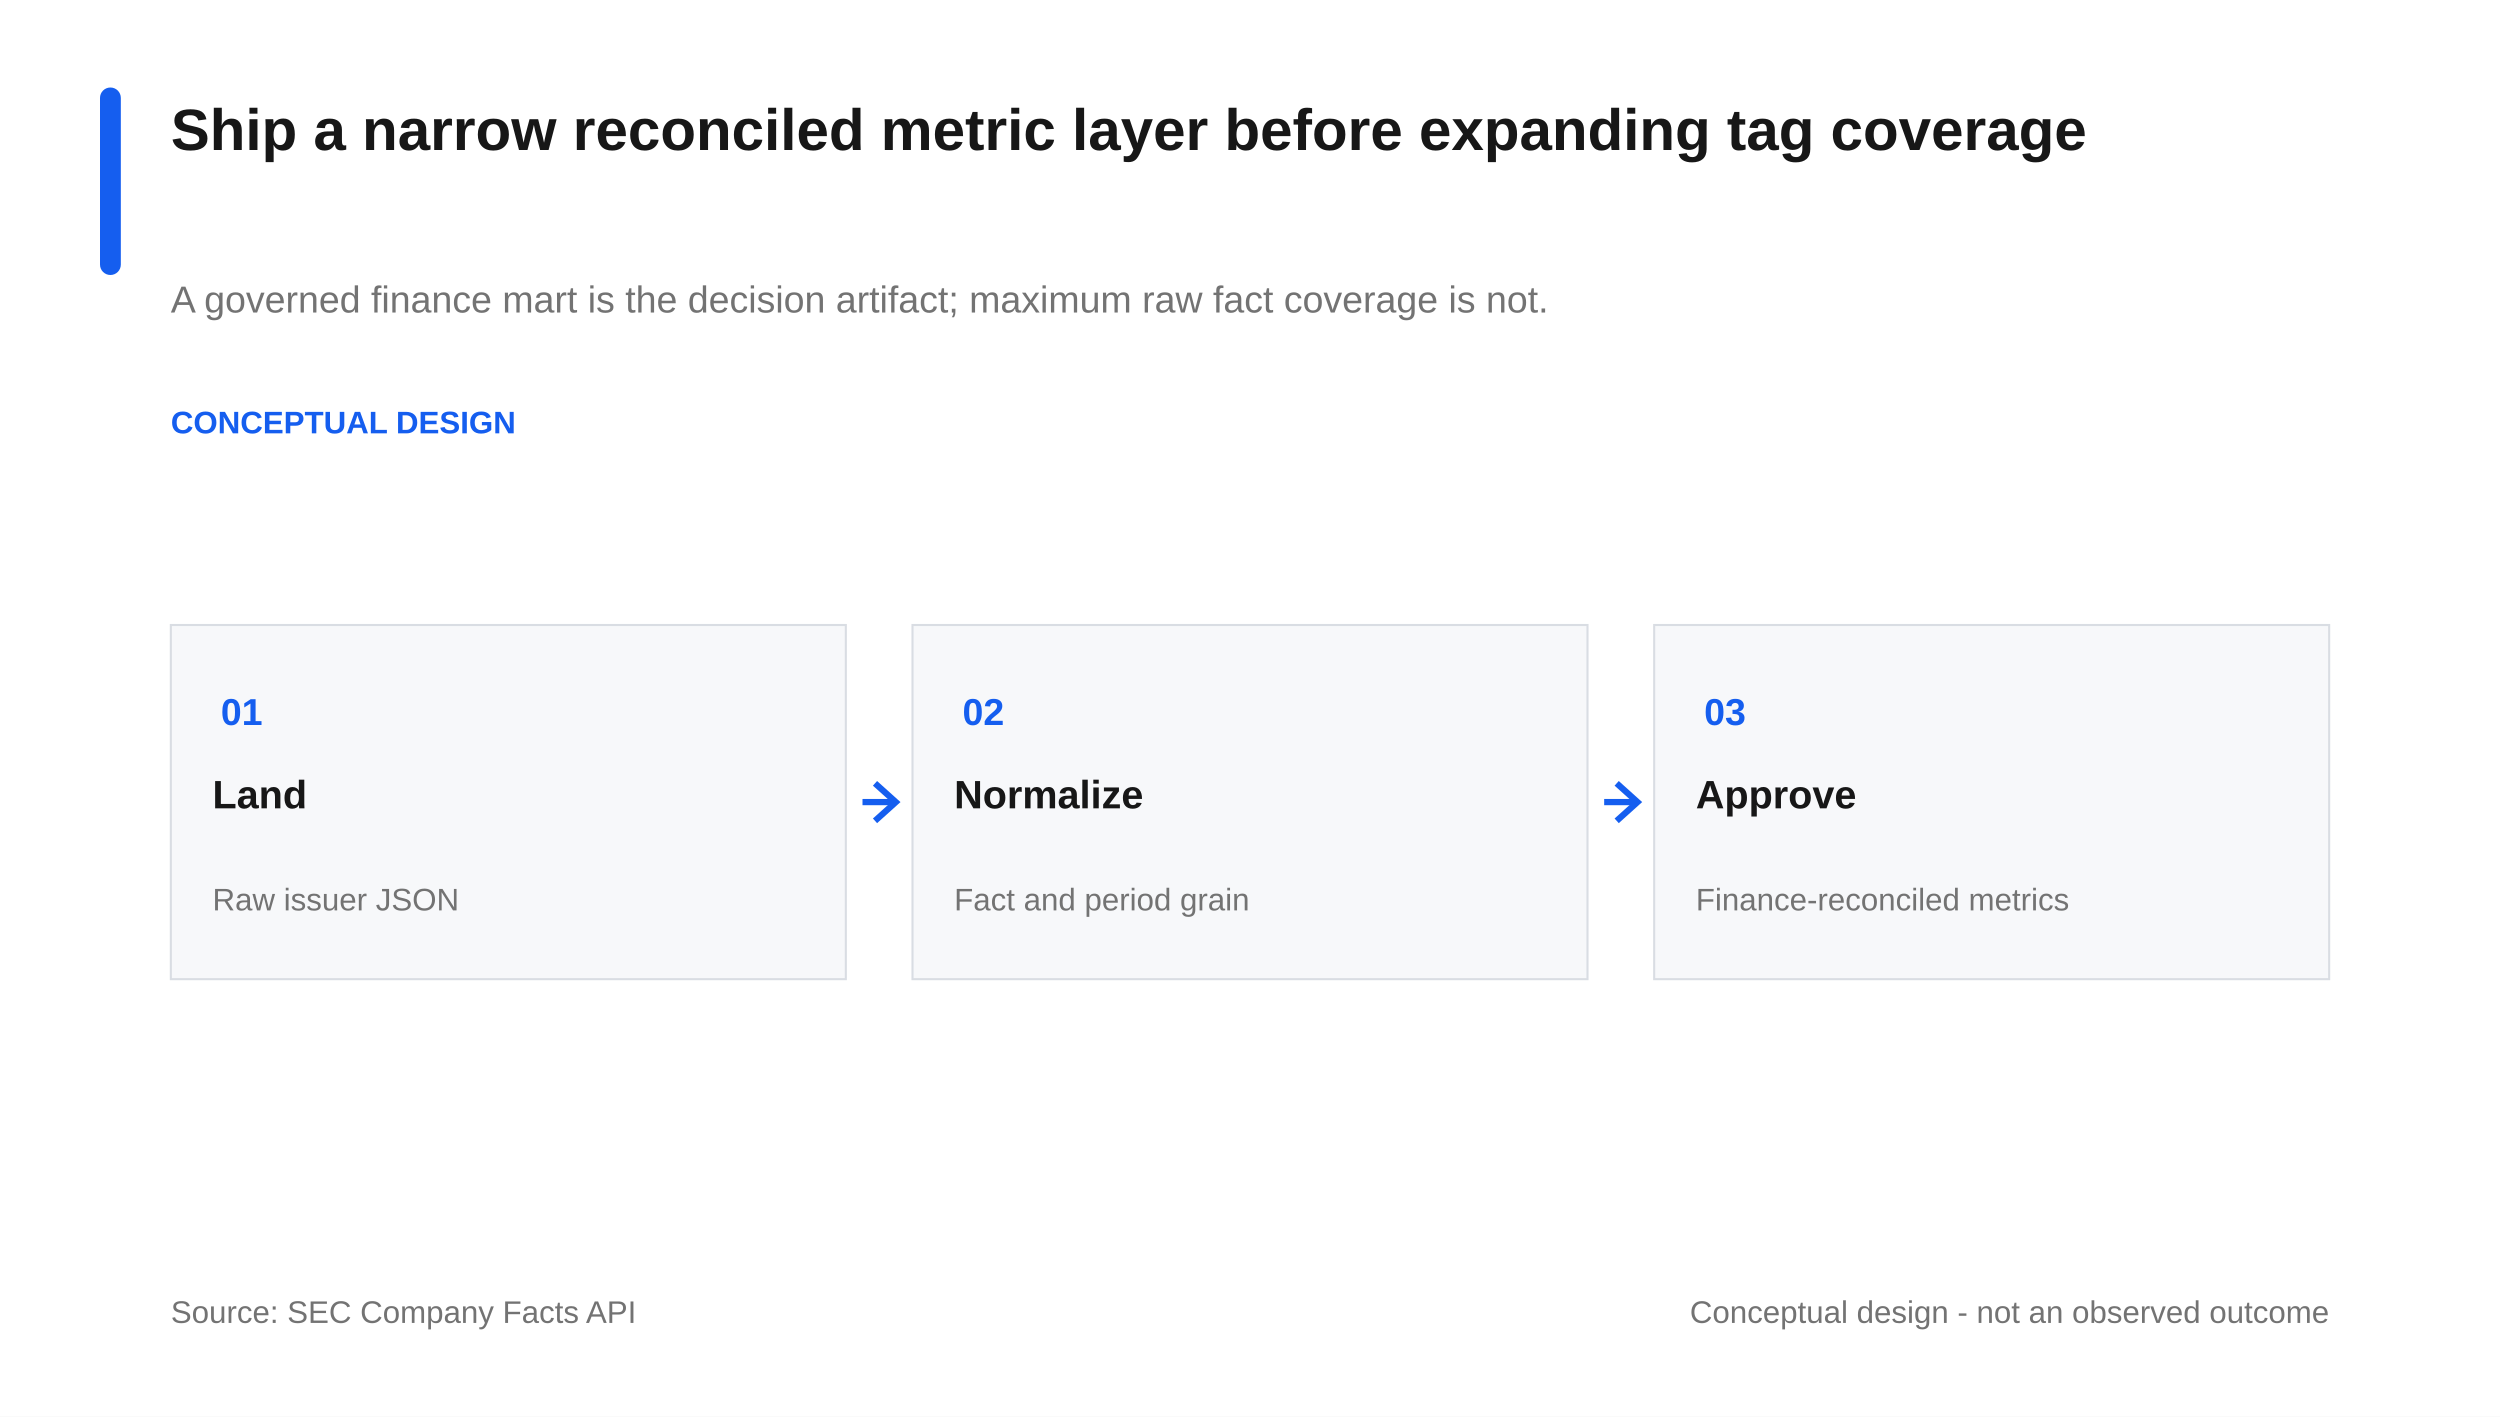
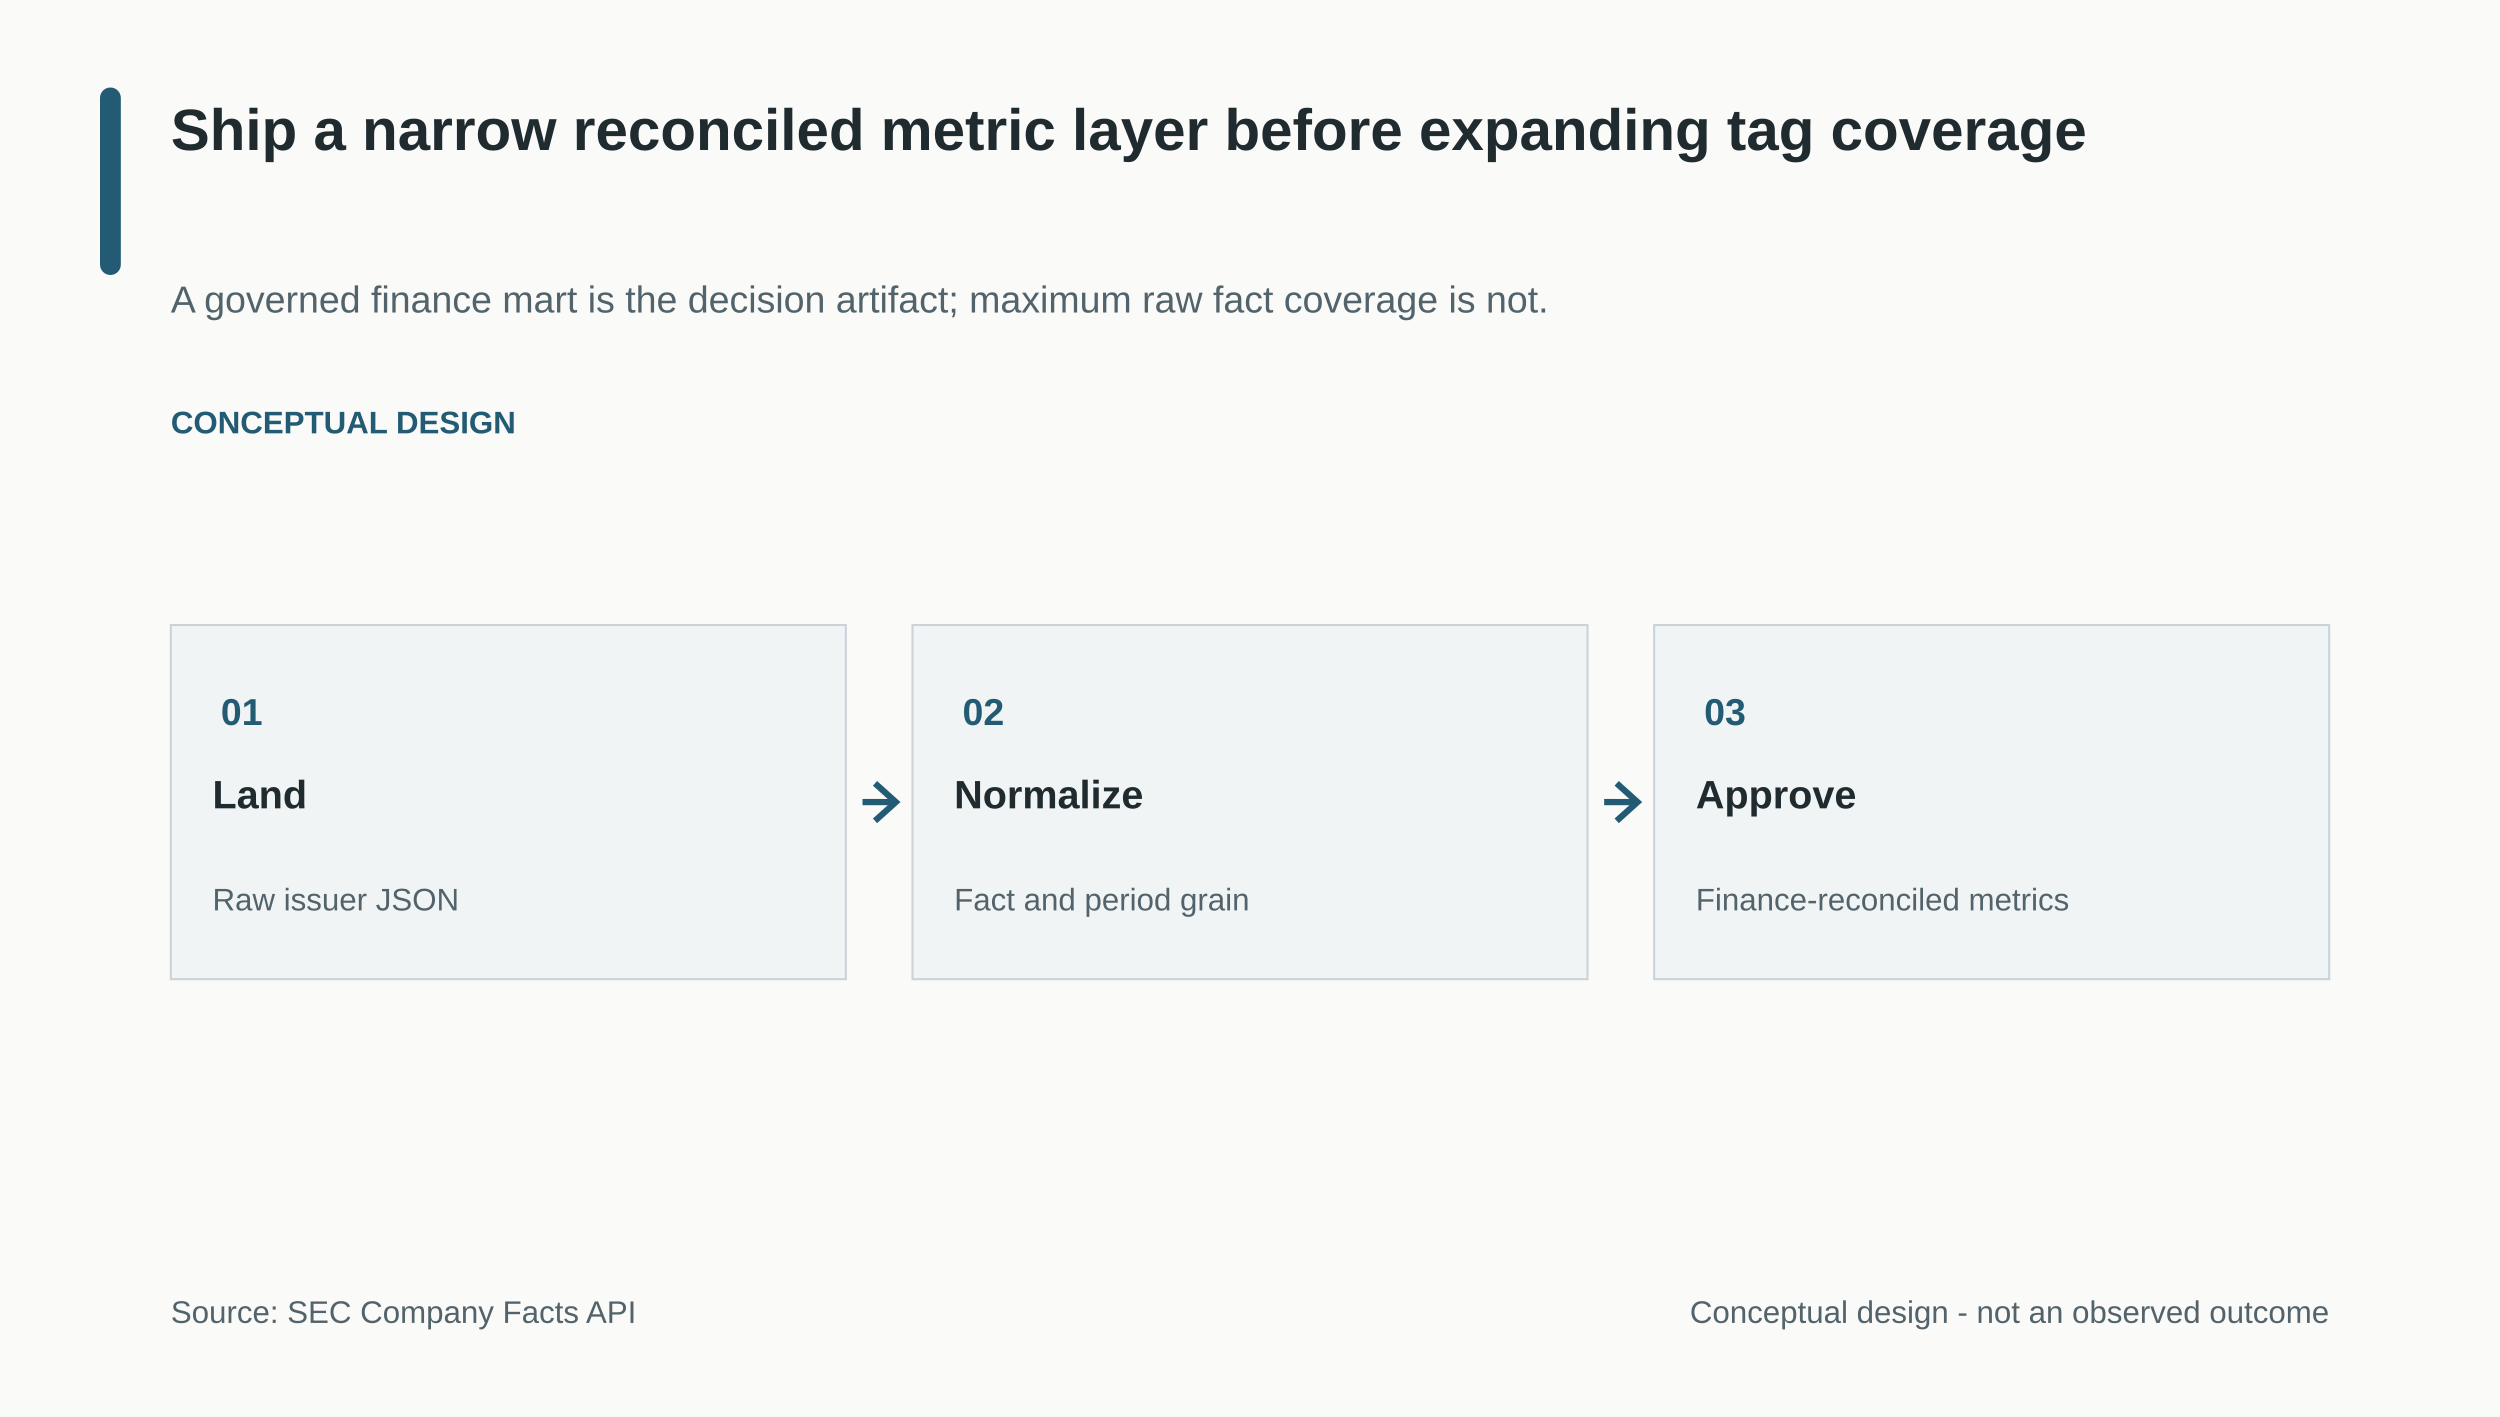
<svg xmlns="http://www.w3.org/2000/svg" width="1200" height="680" viewBox="0 0 1200 680" role="img" aria-labelledby="title desc">
-   <rect width="1200" height="680" fill="#ffffff" />
-   <rect x="48" y="42" width="10" height="90" rx="5" fill="#155eef" />
-   <text x="82" y="72" fill="#171717" font-family="Arial, sans-serif" font-size="28px" font-weight="700" text-anchor="start">Ship a narrow reconciled metric layer before expanding tag coverage</text>
-   <text x="82" y="150" fill="#737373" font-family="Arial, sans-serif" font-size="18px" font-weight="400" text-anchor="start">A governed finance mart is the decision artifact; maximum raw fact coverage is not.</text>
-   <text x="82" y="208" fill="#155eef" font-family="Arial, sans-serif" font-size="15px" font-weight="700" text-anchor="start">CONCEPTUAL DESIGN</text>
-   <rect x="82.0" y="300" width="324.0" height="170" fill="#f7f8fa" stroke="#d9dde3" />
-   <text x="106.0" y="348" fill="#155eef" font-family="Arial, sans-serif" font-size="18px" font-weight="700" text-anchor="start">01</text>
-   <text x="102.0" y="388" fill="#171717" font-family="Arial, sans-serif" font-size="19px" font-weight="700" text-anchor="start">Land</text>
-   <text x="102.0" y="437" fill="#737373" font-family="Arial, sans-serif" font-size="15px" font-weight="400" text-anchor="start">Raw issuer JSON</text>
-   <line x1="414.0" y1="385" x2="430.0" y2="385" stroke="#155eef" stroke-width="3" />
-   <path d="M 420.0 376 L 430.0 385 L 420.0 394" fill="none" stroke="#155eef" stroke-width="3" />
-   <rect x="438.0" y="300" width="324.0" height="170" fill="#f7f8fa" stroke="#d9dde3" />
-   <text x="462.0" y="348" fill="#155eef" font-family="Arial, sans-serif" font-size="18px" font-weight="700" text-anchor="start">02</text>
-   <text x="458.0" y="388" fill="#171717" font-family="Arial, sans-serif" font-size="19px" font-weight="700" text-anchor="start">Normalize</text>
-   <text x="458.0" y="437" fill="#737373" font-family="Arial, sans-serif" font-size="15px" font-weight="400" text-anchor="start">Fact and period grain</text>
-   <line x1="770.0" y1="385" x2="786.0" y2="385" stroke="#155eef" stroke-width="3" />
-   <path d="M 776.0 376 L 786.0 385 L 776.0 394" fill="none" stroke="#155eef" stroke-width="3" />
-   <rect x="794.0" y="300" width="324.0" height="170" fill="#f7f8fa" stroke="#d9dde3" />
-   <text x="818.0" y="348" fill="#155eef" font-family="Arial, sans-serif" font-size="18px" font-weight="700" text-anchor="start">03</text>
-   <text x="814.0" y="388" fill="#171717" font-family="Arial, sans-serif" font-size="19px" font-weight="700" text-anchor="start">Approve</text>
-   <text x="814.0" y="437" fill="#737373" font-family="Arial, sans-serif" font-size="15px" font-weight="400" text-anchor="start">Finance-reconciled metrics</text>
-   <text x="82" y="635" fill="#737373" font-family="Arial, sans-serif" font-size="15px" font-weight="400" text-anchor="start">Source: SEC Company Facts API</text>
-   <text x="1118" y="635" fill="#737373" font-family="Arial, sans-serif" font-size="15px" font-weight="400" text-anchor="end">Conceptual design - not an observed outcome</text>
+   <rect width="1200" height="680" fill="#FAFAF8" />
+   <rect x="48" y="42" width="10" height="90" rx="5" fill="#225B73" />
+   <text x="82" y="72" fill="#202B30" font-family="Arial, sans-serif" font-size="28px" font-weight="700" text-anchor="start">Ship a narrow reconciled metric layer before expanding tag coverage</text>
+   <text x="82" y="150" fill="#52636B" font-family="Arial, sans-serif" font-size="18px" font-weight="400" text-anchor="start">A governed finance mart is the decision artifact; maximum raw fact coverage is not.</text>
+   <text x="82" y="208" fill="#225B73" font-family="Arial, sans-serif" font-size="15px" font-weight="700" text-anchor="start">CONCEPTUAL DESIGN</text>
+   <rect x="82.0" y="300" width="324.0" height="170" fill="#F1F4F5" stroke="#C9D3D8" />
+   <text x="106.0" y="348" fill="#225B73" font-family="Arial, sans-serif" font-size="18px" font-weight="700" text-anchor="start">01</text>
+   <text x="102.0" y="388" fill="#202B30" font-family="Arial, sans-serif" font-size="19px" font-weight="700" text-anchor="start">Land</text>
+   <text x="102.0" y="437" fill="#52636B" font-family="Arial, sans-serif" font-size="15px" font-weight="400" text-anchor="start">Raw issuer JSON</text>
+   <line x1="414.0" y1="385" x2="430.0" y2="385" stroke="#225B73" stroke-width="3" />
+   <path d="M 420.0 376 L 430.0 385 L 420.0 394" fill="none" stroke="#225B73" stroke-width="3" />
+   <rect x="438.0" y="300" width="324.0" height="170" fill="#F1F4F5" stroke="#C9D3D8" />
+   <text x="462.0" y="348" fill="#225B73" font-family="Arial, sans-serif" font-size="18px" font-weight="700" text-anchor="start">02</text>
+   <text x="458.0" y="388" fill="#202B30" font-family="Arial, sans-serif" font-size="19px" font-weight="700" text-anchor="start">Normalize</text>
+   <text x="458.0" y="437" fill="#52636B" font-family="Arial, sans-serif" font-size="15px" font-weight="400" text-anchor="start">Fact and period grain</text>
+   <line x1="770.0" y1="385" x2="786.0" y2="385" stroke="#225B73" stroke-width="3" />
+   <path d="M 776.0 376 L 786.0 385 L 776.0 394" fill="none" stroke="#225B73" stroke-width="3" />
+   <rect x="794.0" y="300" width="324.0" height="170" fill="#F1F4F5" stroke="#C9D3D8" />
+   <text x="818.0" y="348" fill="#225B73" font-family="Arial, sans-serif" font-size="18px" font-weight="700" text-anchor="start">03</text>
+   <text x="814.0" y="388" fill="#202B30" font-family="Arial, sans-serif" font-size="19px" font-weight="700" text-anchor="start">Approve</text>
+   <text x="814.0" y="437" fill="#52636B" font-family="Arial, sans-serif" font-size="15px" font-weight="400" text-anchor="start">Finance-reconciled metrics</text>
+   <text x="82" y="635" fill="#52636B" font-family="Arial, sans-serif" font-size="15px" font-weight="400" text-anchor="start">Source: SEC Company Facts API</text>
+   <text x="1118" y="635" fill="#52636B" font-family="Arial, sans-serif" font-size="15px" font-weight="400" text-anchor="end">Conceptual design - not an observed outcome</text>
</svg>
